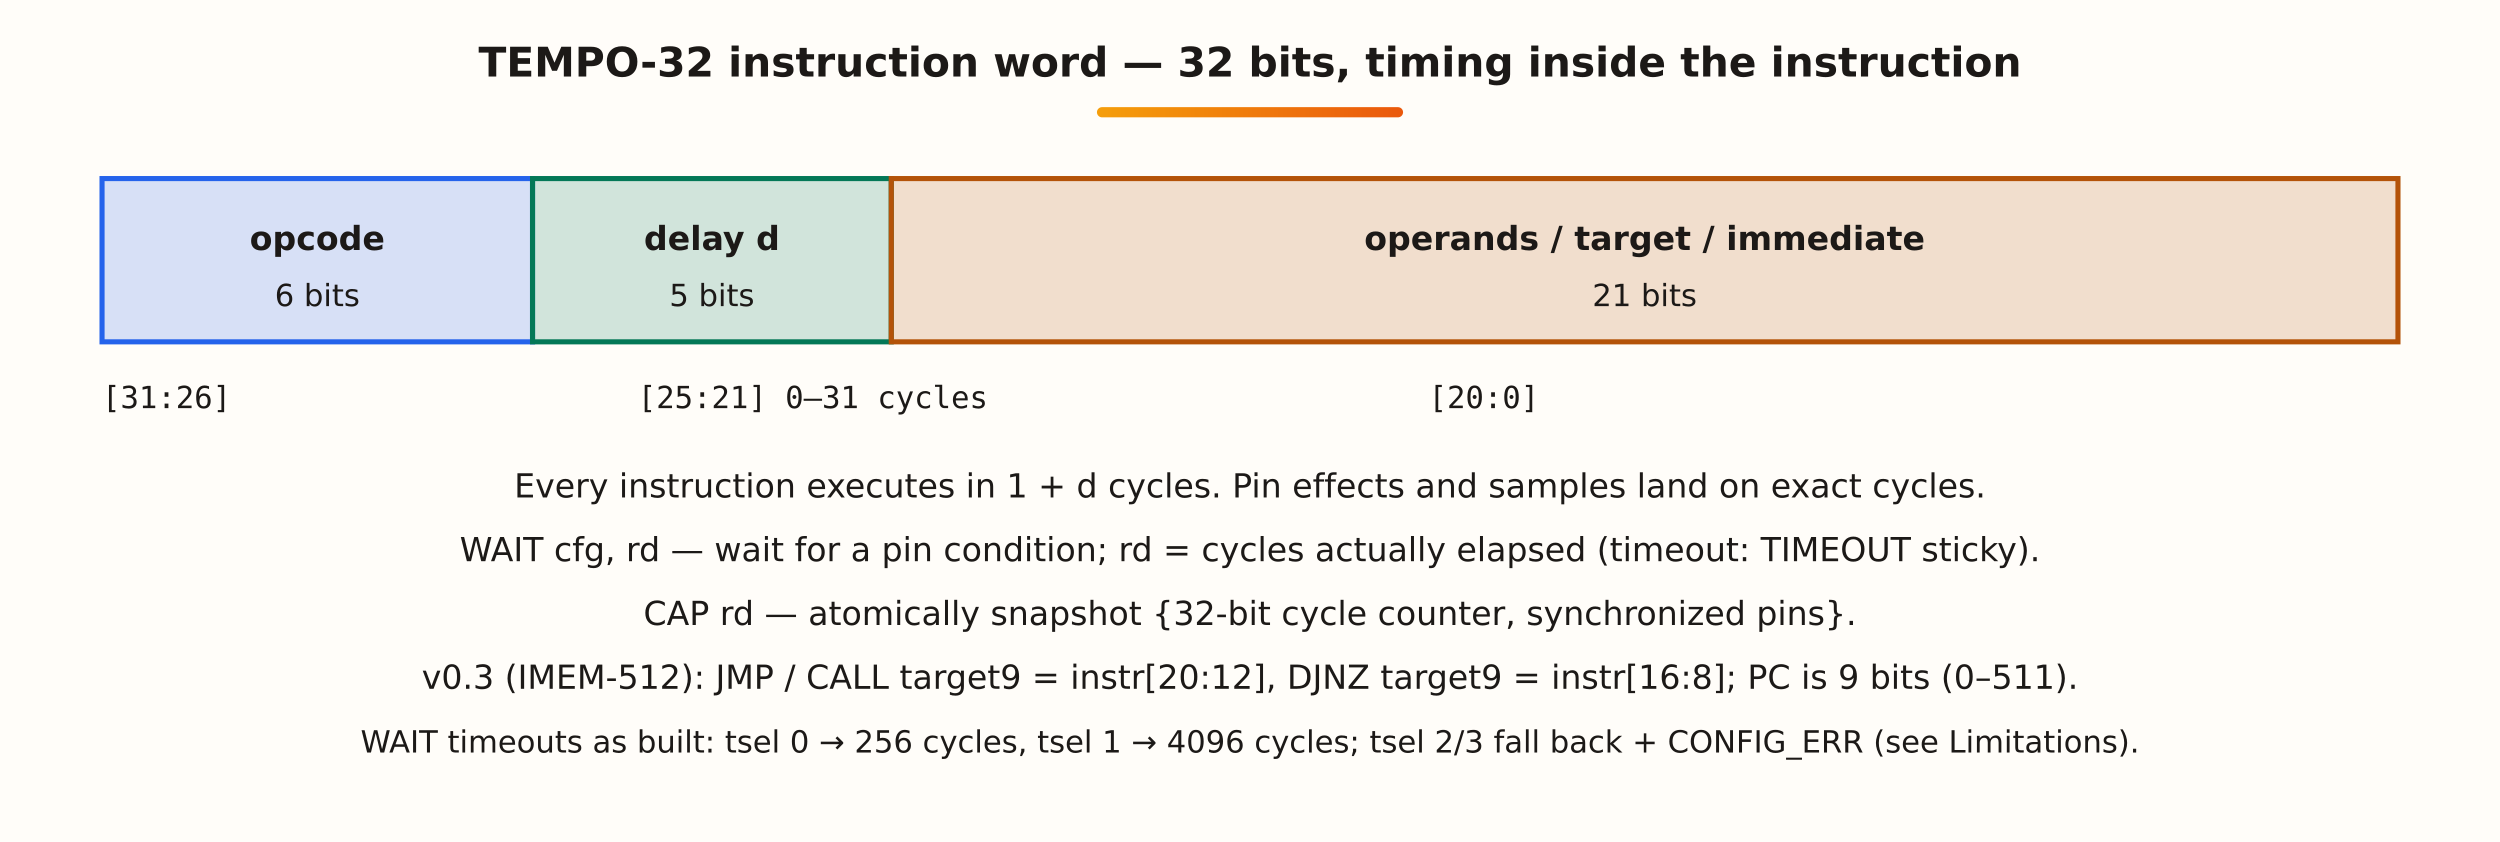
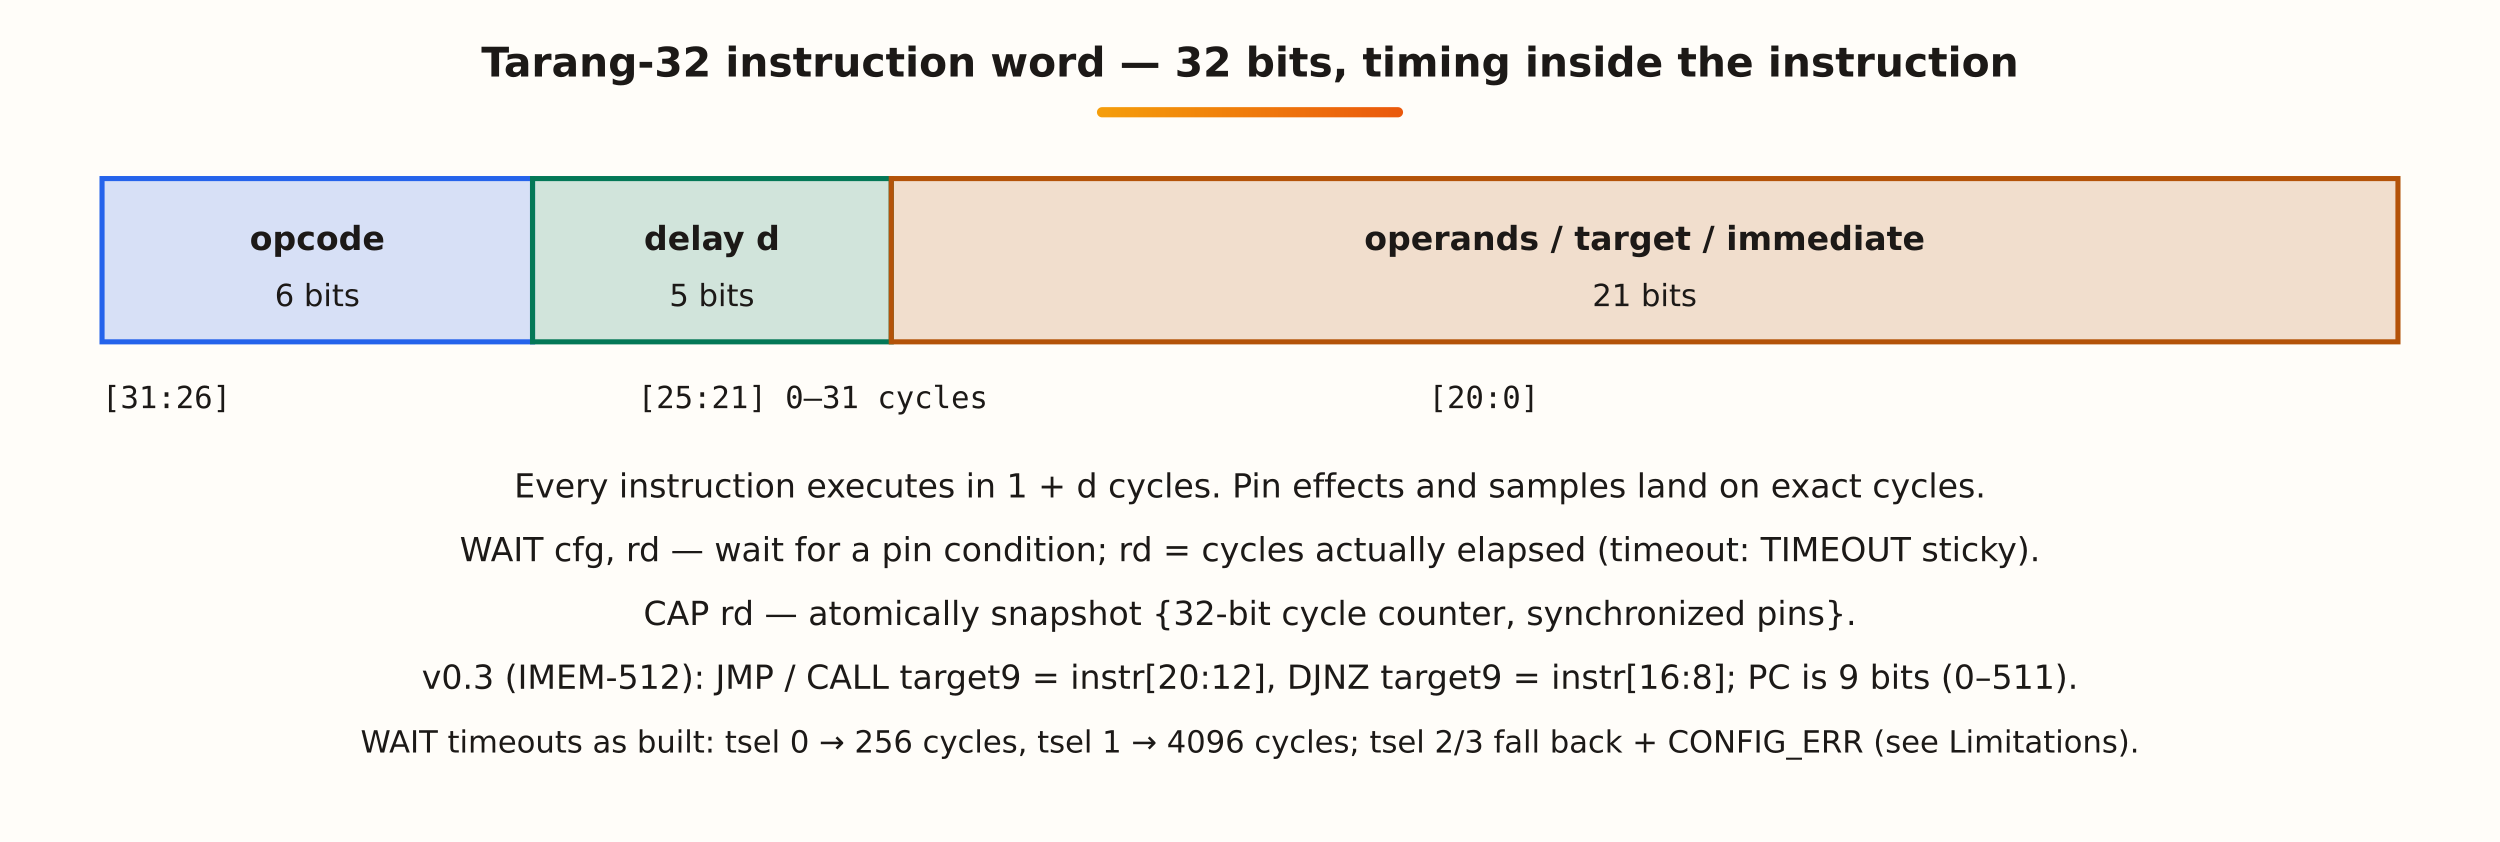
- <svg xmlns="http://www.w3.org/2000/svg" width="980" height="330" viewBox="0 0 980 330" font-family="DejaVu Sans, Arial, sans-serif" role="img" aria-label="TEMPO-32 instruction word format">
+ <svg xmlns="http://www.w3.org/2000/svg" width="980" height="330" viewBox="0 0 980 330" font-family="DejaVu Sans, Arial, sans-serif" role="img" aria-label="Tarang-32 instruction word format">
  <defs>
    <linearGradient id="gradCopper" x1="0" y1="0" x2="1" y2="0">
      <stop offset="0%" stop-color="#f59e0b" />
      <stop offset="100%" stop-color="#ea580c" />
    </linearGradient>
  </defs>
  <rect width="100%" height="100%" fill="#fffdf9" />
-   <text x="490" y="30" font-size="16" fill="#1c1917" text-anchor="middle" font-weight="bold">TEMPO-32 instruction word — 32 bits, timing inside the instruction</text>
+   <text x="490" y="30" font-size="16" fill="#1c1917" text-anchor="middle" font-weight="bold">Tarang-32 instruction word — 32 bits, timing inside the instruction</text>
  <rect x="430" y="42" width="120" height="4" rx="2" fill="url(#gradCopper)" />
  <rect x="40" y="70" width="168.75" height="64" fill="#2563eb" fill-opacity="0.18" stroke="#2563eb" stroke-width="2" />
  <text x="124.375" y="98" font-size="13" fill="#1c1917" text-anchor="middle" font-weight="bold">opcode</text>
  <text x="124.375" y="120" font-size="12" fill="#1c1917" text-anchor="middle" font-weight="normal">6 bits</text>
  <rect x="208.75" y="70" width="140.625" height="64" fill="#047857" fill-opacity="0.18" stroke="#047857" stroke-width="2" />
  <text x="279.062" y="98" font-size="13" fill="#1c1917" text-anchor="middle" font-weight="bold">delay d</text>
  <text x="279.062" y="120" font-size="12" fill="#1c1917" text-anchor="middle" font-weight="normal">5 bits</text>
  <rect x="349.375" y="70" width="590.625" height="64" fill="#b45309" fill-opacity="0.18" stroke="#b45309" stroke-width="2" />
  <text x="644.688" y="98" font-size="13" fill="#1c1917" text-anchor="middle" font-weight="bold">operands / target / immediate</text>
  <text x="644.688" y="120" font-size="12" fill="#1c1917" text-anchor="middle" font-weight="normal">21 bits</text>
  <text x="40" y="160" font-size="12" fill="#1c1917" text-anchor="start" font-weight="normal" font-family="DejaVu Sans Mono, monospace">[31:26]</text>
  <text x="250" y="160" font-size="12" fill="#1c1917" text-anchor="start" font-weight="normal" font-family="DejaVu Sans Mono, monospace">[25:21]  0–31 cycles</text>
  <text x="560" y="160" font-size="12" fill="#1c1917" text-anchor="start" font-weight="normal" font-family="DejaVu Sans Mono, monospace">[20:0]</text>
  <text x="490" y="195" font-size="13" fill="#1c1917" text-anchor="middle" font-weight="normal">Every instruction executes in 1 + d cycles. Pin effects and samples land on exact cycles.</text>
  <text x="490" y="220" font-size="13" fill="#1c1917" text-anchor="middle" font-weight="normal">WAIT cfg, rd — wait for a pin condition; rd = cycles actually elapsed (timeout: TIMEOUT sticky).</text>
  <text x="490" y="245" font-size="13" fill="#1c1917" text-anchor="middle" font-weight="normal">CAP rd — atomically snapshot {32-bit cycle counter, synchronized pins}.</text>
  <text x="490" y="270" font-size="13" fill="#1c1917" text-anchor="middle" font-weight="normal">v0.3 (IMEM-512): JMP / CALL target9 = instr[20:12], DJNZ target9 = instr[16:8]; PC is 9 bits (0–511).</text>
  <text x="490" y="295" font-size="12" fill="#1c1917" text-anchor="middle" font-weight="normal">WAIT timeouts as built: tsel 0 → 256 cycles, tsel 1 → 4096 cycles; tsel 2/3 fall back + CONFIG_ERR (see Limitations).</text>
</svg>
